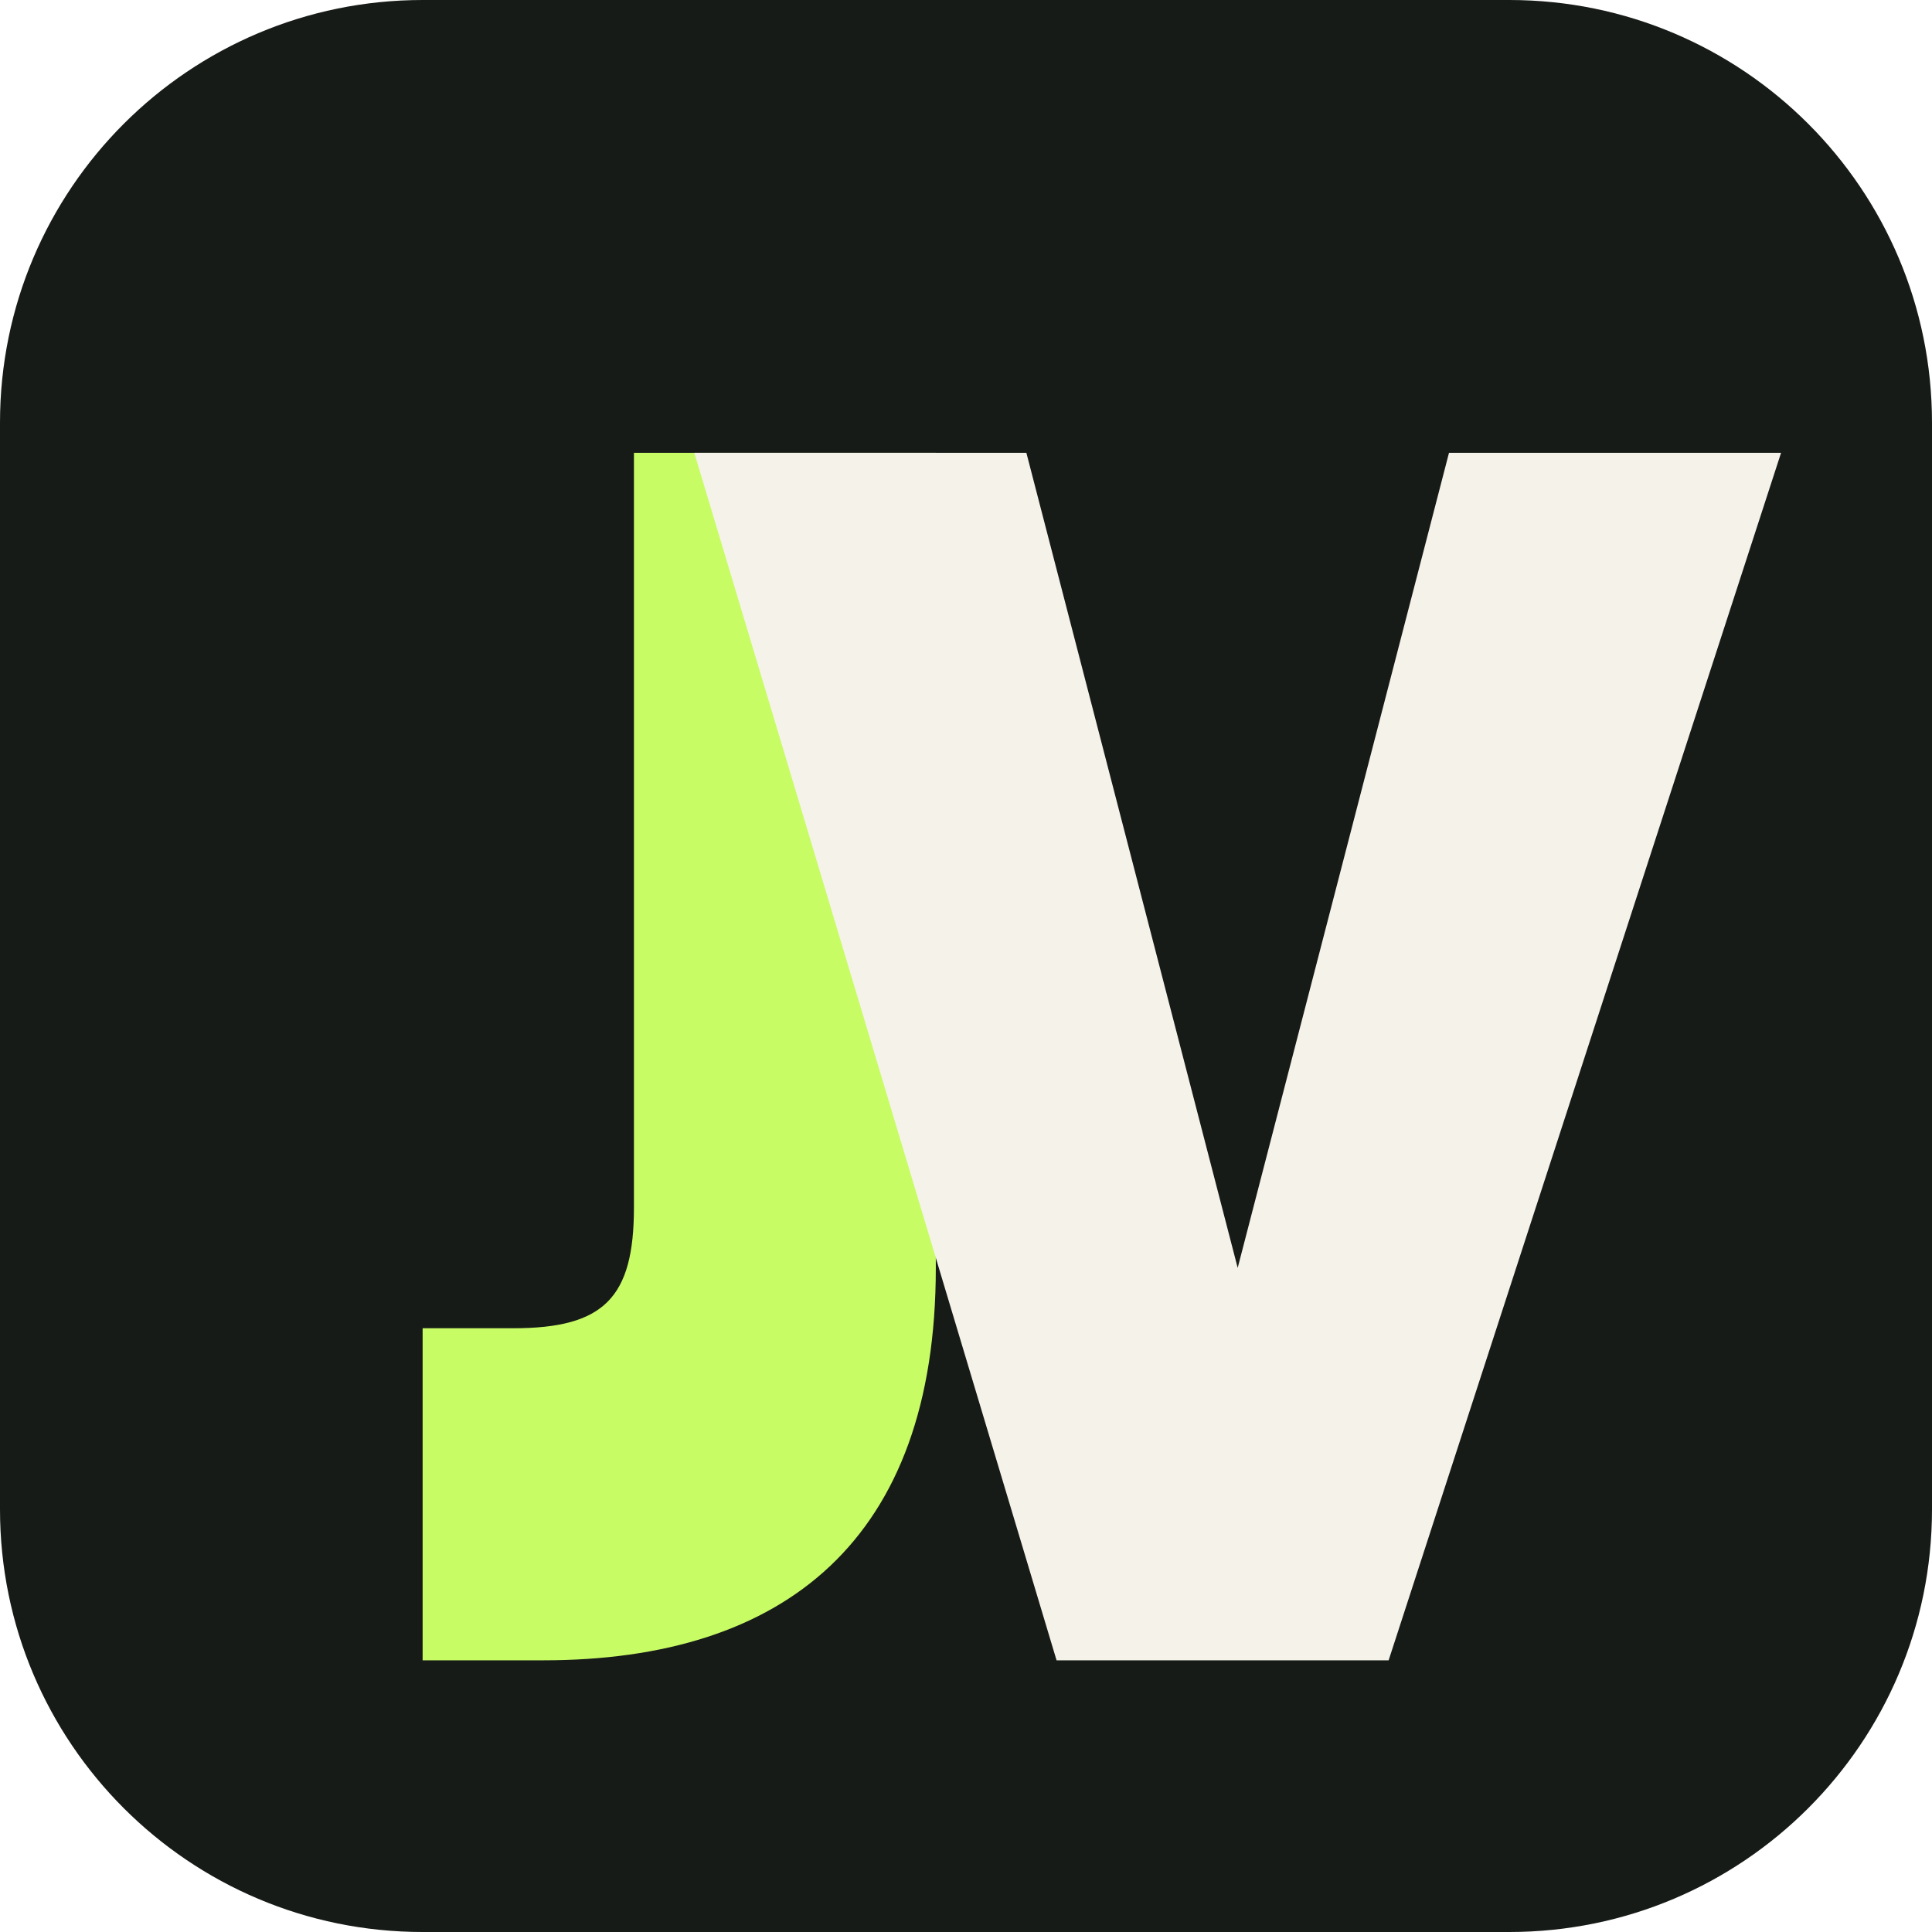
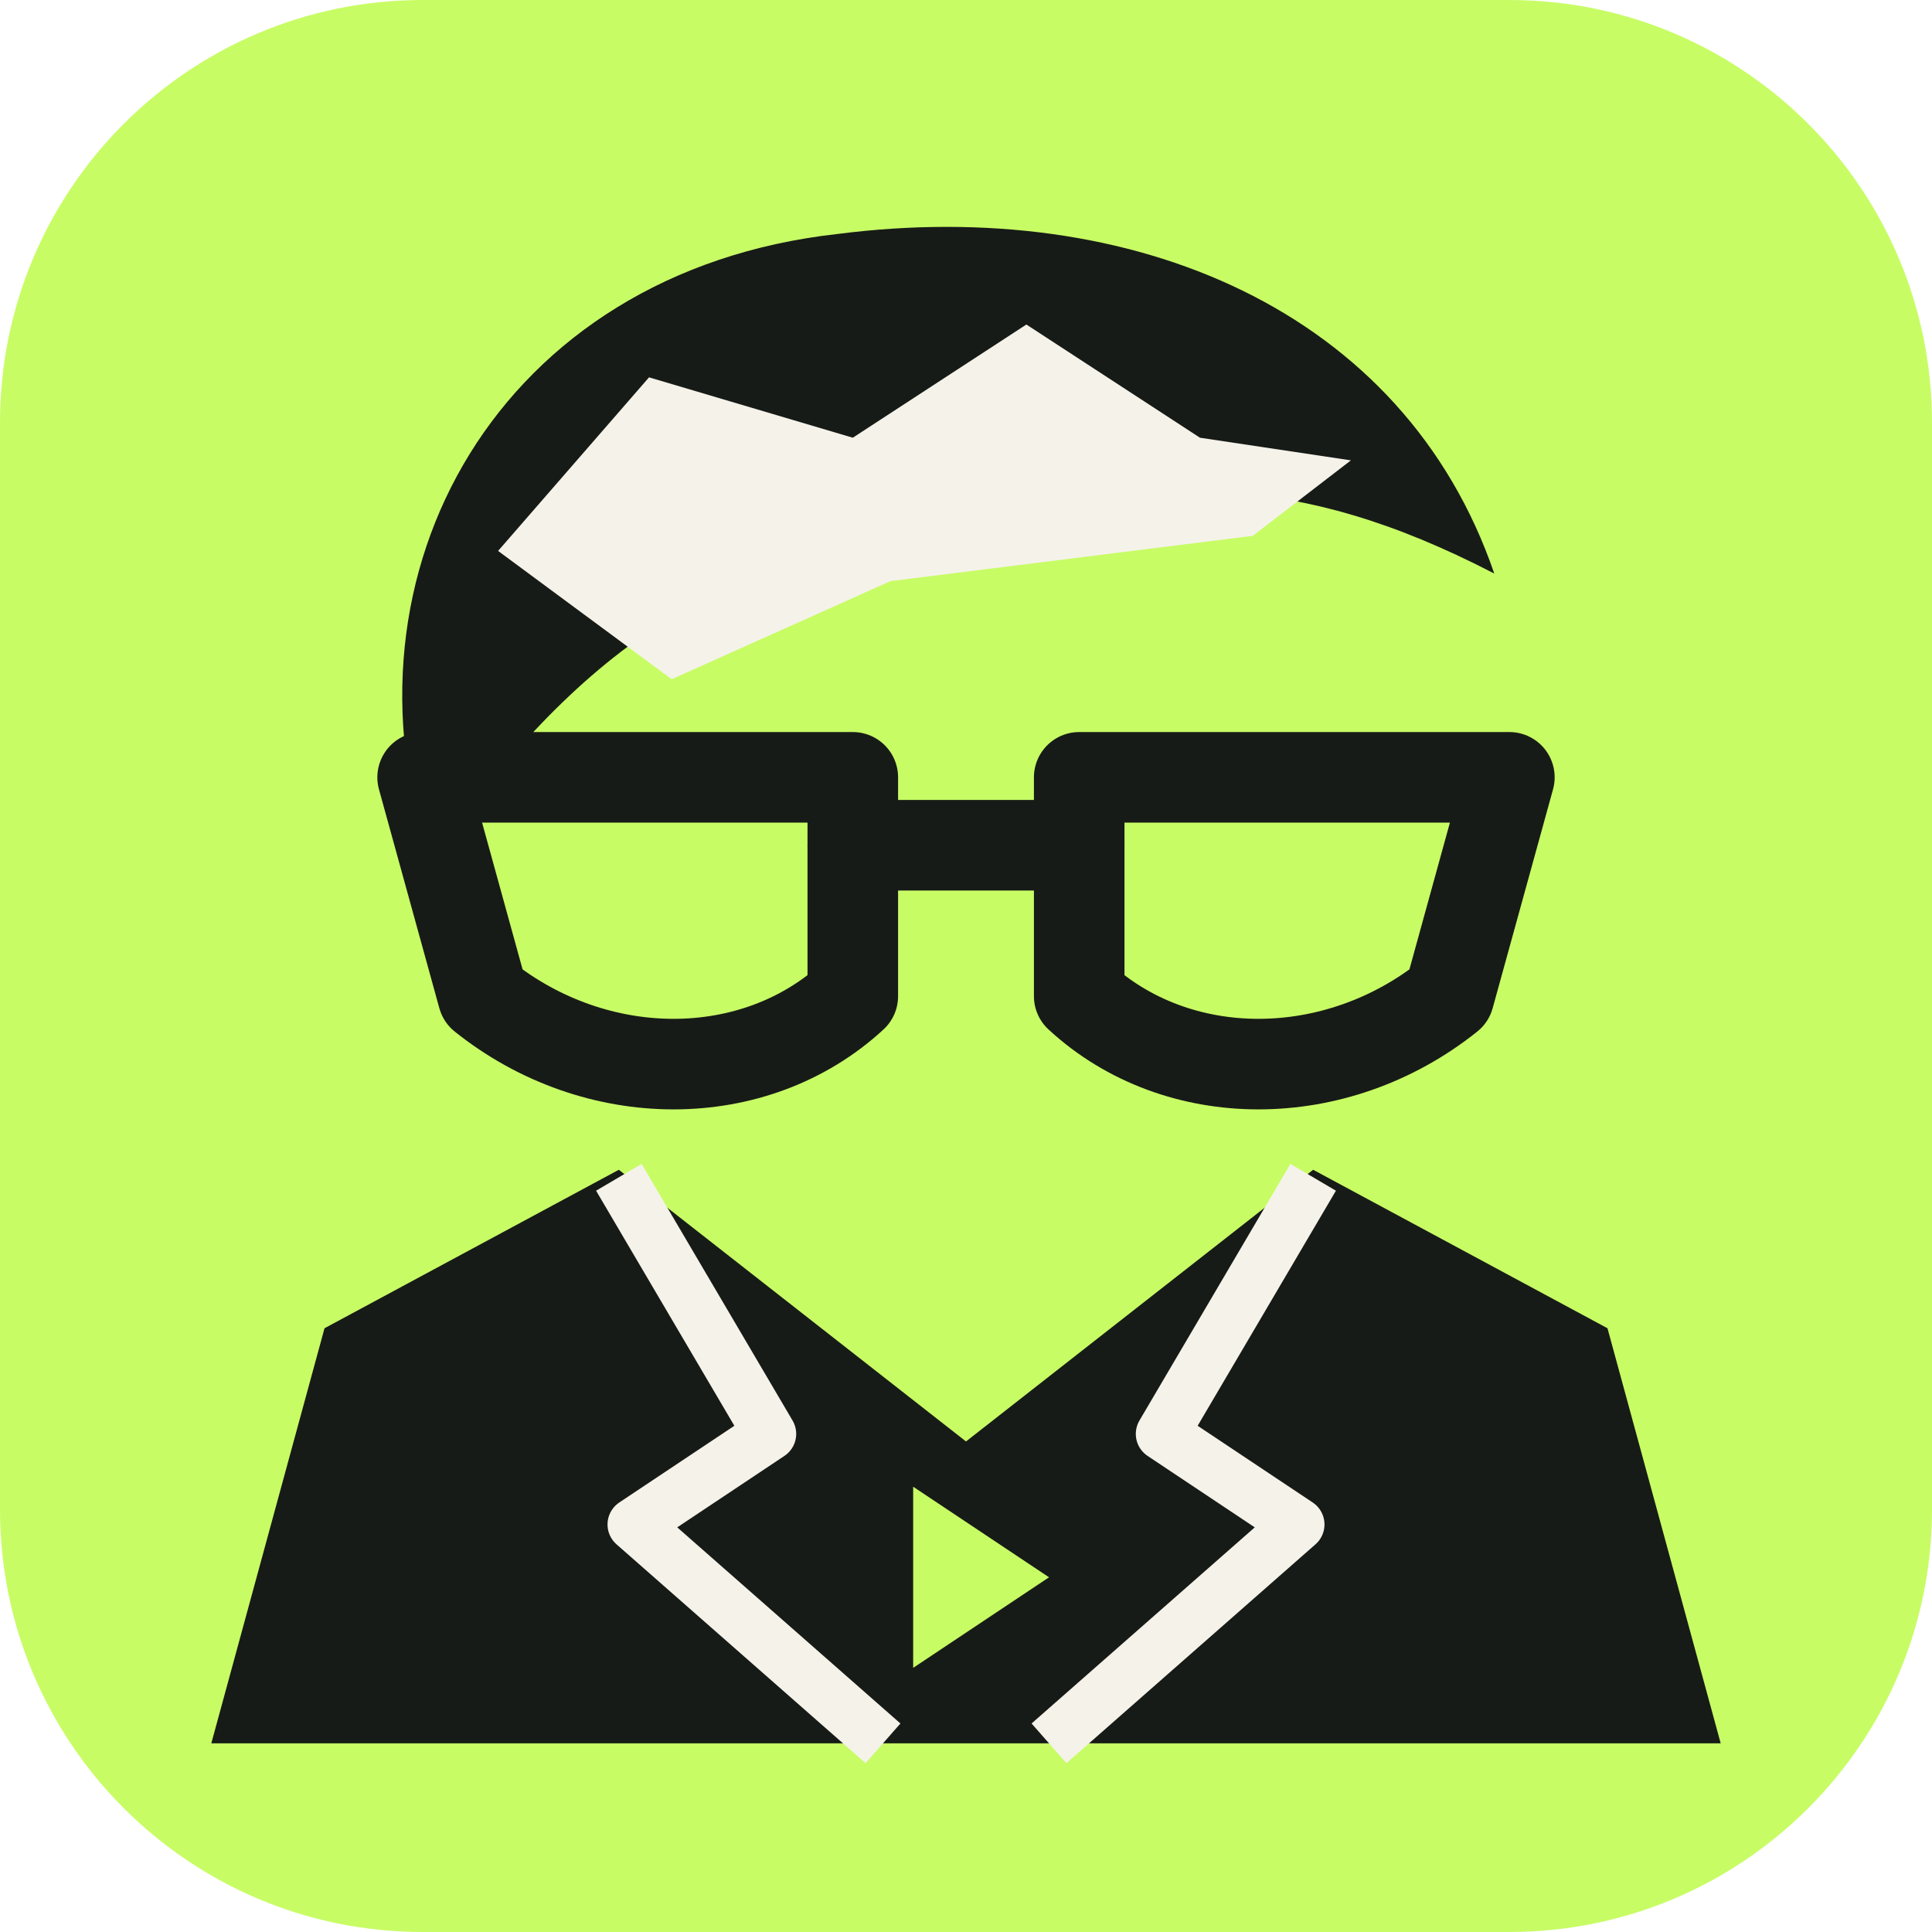
- <svg xmlns="http://www.w3.org/2000/svg" viewBox="0 0 64 64">
-   <rect width="64" height="64" rx="14" fill="#171b17" />
-   <path d="M21 15h10v27c0 9-5 13-13 13h-4V44h3c3 0 4-1 4-4z" fill="#c8fc65" />
-   <path d="m34 15 7 27 7-27h11L46 55H35L23 15z" fill="#f5f2e9" />
+ <svg xmlns="http://www.w3.org/2000/svg" viewBox="0 0 256 256" role="img">
+   <rect width="256" height="256" rx="56" fill="#c8fc65" />
+   <path d="M57 114C44 76 66 36 111 31c39-5 75 10 87 45-27-14-44-12-69-8-35 6-52 18-72 46Z" fill="#171b17" />
+   <path d="m66 73 20-23 27 8 23-15 23 15 20 3-13 10-48 6-29 13Z" fill="#f5f2e9" />
+   <g fill="none" stroke="#171b17" stroke-width="12" stroke-linecap="round" stroke-linejoin="round">
+     <path d="M56 103h57v29c-13 12-34 12-49 0Z" />
+     <path d="M143 103h57l-8 29c-15 12-36 12-49 0Z" />
+     <path d="M113 112h30" />
+   </g>
+   <path d="m82 155-39 21-15 55h200l-15-55-39-21-46 36Z" fill="#171b17" />
+   <path d="m82 156 20 34-18 12 33 29M174 156l-20 34 18 12-33 29" fill="none" stroke="#f5f2e9" stroke-width="7" stroke-linejoin="round" />
+   <path d="m121 197 18 12-18 12Z" fill="#c8fc65" />
</svg>
